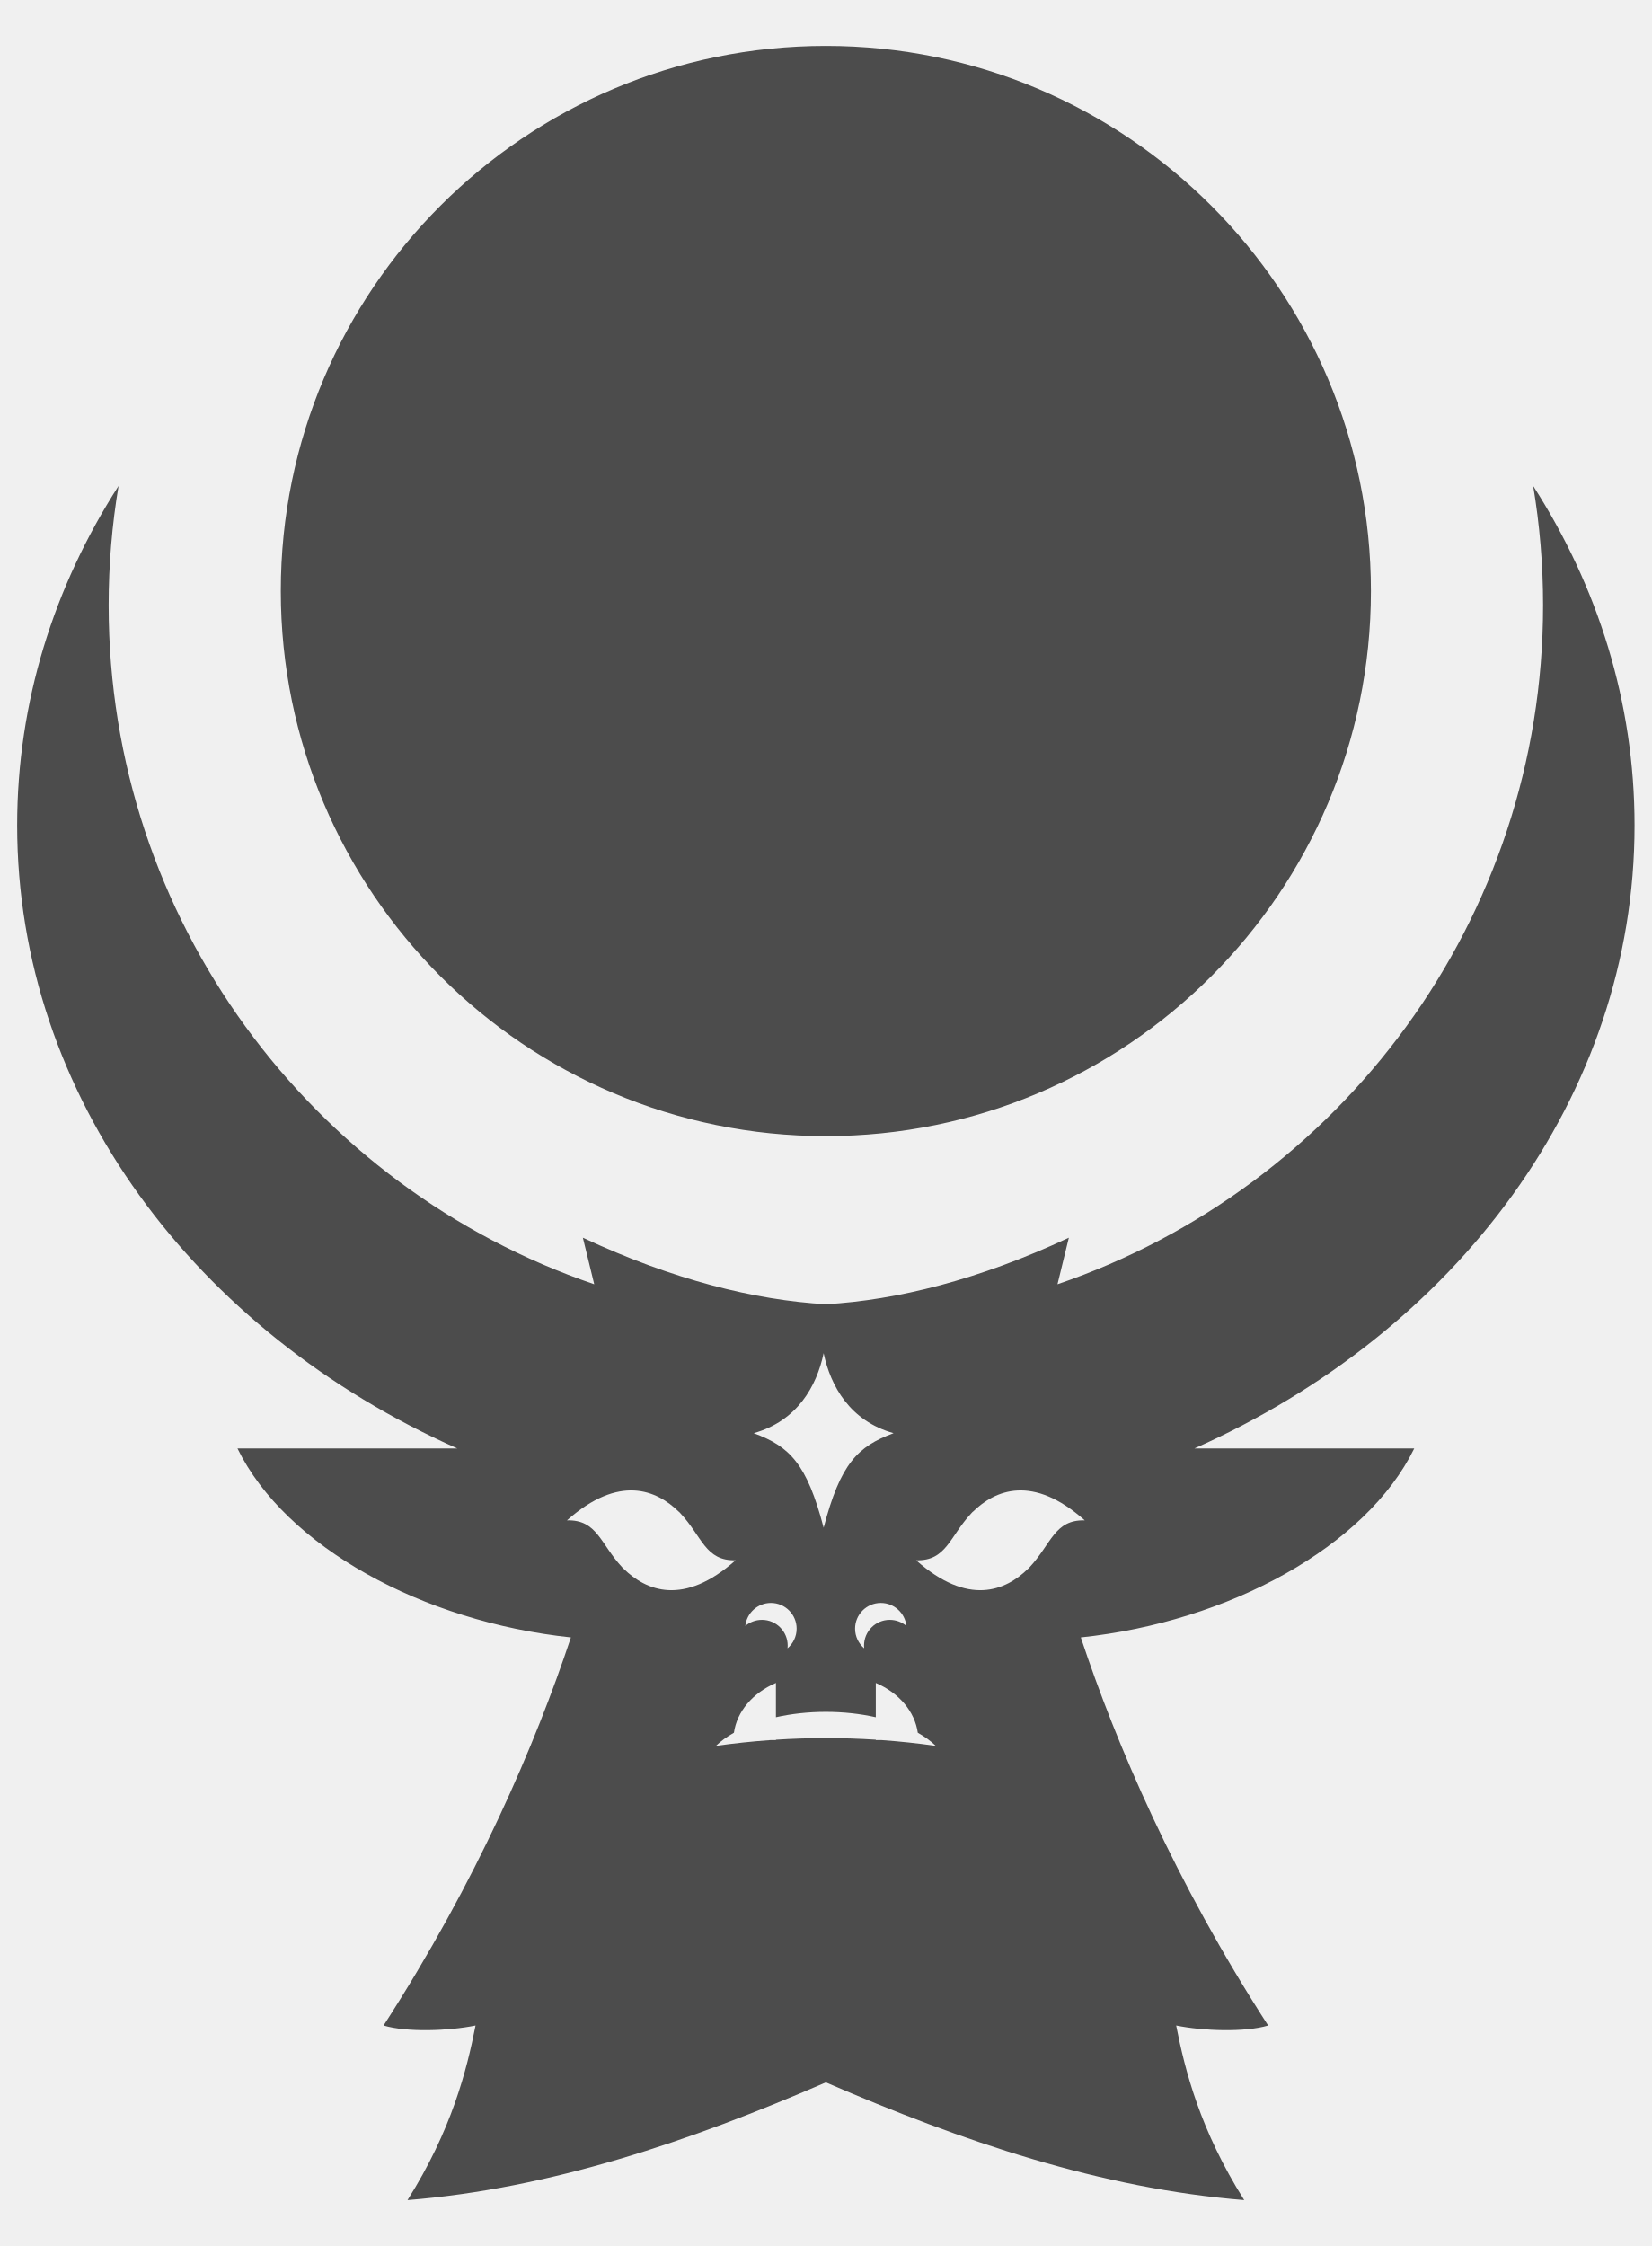
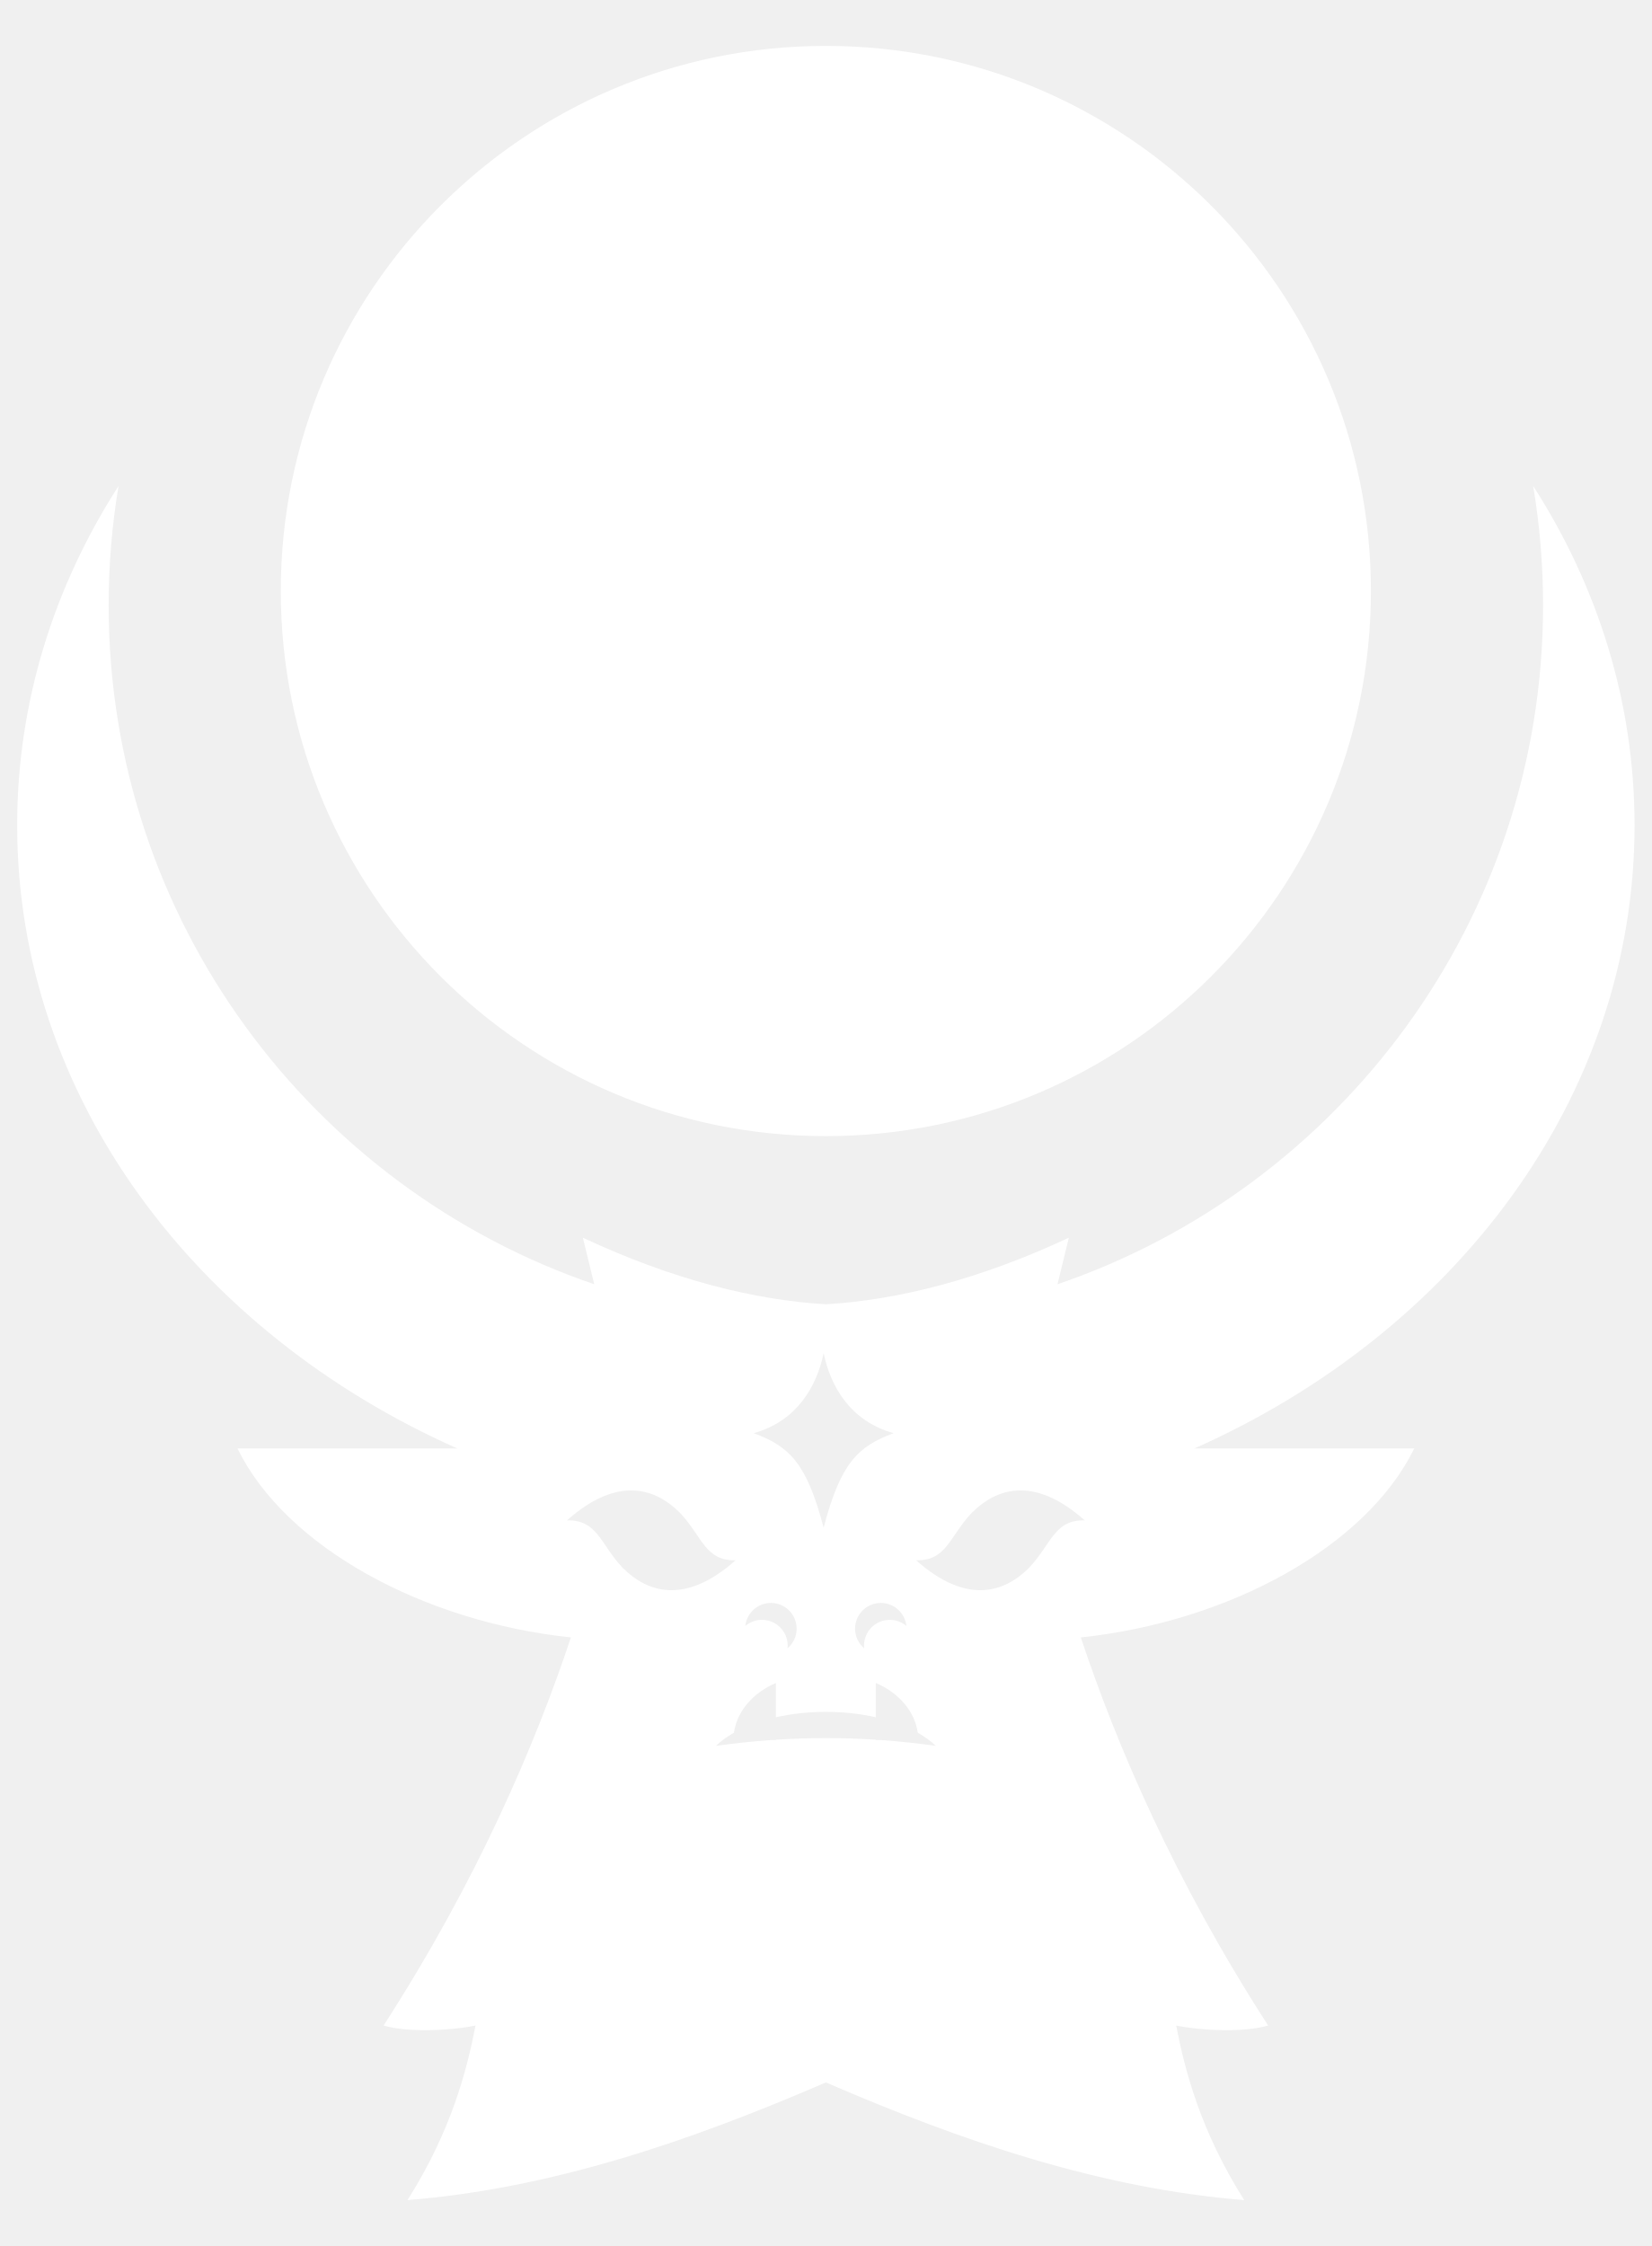
<svg xmlns="http://www.w3.org/2000/svg" width="100%" height="100%" viewBox="0 0 848 1153" version="1.1" xml:space="preserve" style="fill-rule:evenodd;clip-rule:evenodd;stroke-linejoin:round;stroke-miterlimit:2;">
  <g id="monsters" transform="matrix(0.828125,0,0,0.750651,0,0)">
    <rect x="0" y="0" width="1024" height="1536" style="fill:none;" />
    <g transform="matrix(1.207547,0,0,1.332177,0,0)">
      <g transform="matrix(2.81241,0,0,2.81241,-1503.907,-544.5425)">
        <g id="final-beasto">
-           <path d="M618.22,458.012C570.531,436.821 537.872,393.822 537.872,344.272C537.872,321.8 544.589,300.676 556.38,282.321C555.191,289.406 554.573,296.683 554.573,304.103C554.573,361.57 591.677,410.44 643.216,428.041L641.142,419.544C657.539,427.221 672.549,430.947 685.5,431.691C698.451,430.947 713.461,427.221 729.858,419.544L727.784,428.041C779.323,410.44 816.427,361.57 816.427,304.103C816.427,296.683 815.809,289.406 814.62,282.321C826.411,300.676 833.128,321.8 833.128,344.272C833.128,393.822 800.469,436.821 752.78,458.012L792.91,458.012C784.143,475.933 759.122,489.64 732.04,492.505C738.543,512.03 749.137,536.866 766.239,563.345C762.016,564.61 754.303,564.341 749.45,563.345C751.032,571.447 753.814,582.461 761.871,595.211C735.71,593.111 710.382,584.499 685.5,573.729C660.618,584.499 635.29,593.111 609.129,595.211C617.186,582.461 619.968,571.447 621.55,563.345C616.697,564.341 608.984,564.61 604.761,563.345C621.863,536.866 632.457,512.03 638.96,492.505C611.878,489.64 586.857,475.933 578.09,458.012L618.22,458.012ZM675.382,511.245L676.385,511.245L676.385,511.177C682.449,510.787 688.526,510.783 694.615,511.173L694.615,511.245L695.677,511.245C698.97,511.481 702.267,511.832 705.568,512.3C704.661,511.42 703.553,510.616 702.281,509.899C701.738,506.062 698.895,502.647 694.615,500.814L694.615,507.074C691.789,506.438 688.694,506.093 685.5,506.093C682.306,506.093 679.211,506.438 676.385,507.074L676.385,500.814C672.105,502.647 669.262,506.062 668.719,509.899C667.447,510.616 666.339,511.42 665.432,512.3C668.745,511.834 672.062,511.482 675.382,511.245ZM701.973,478.42C711.483,486.872 718.322,483.987 722.409,479.971C722.411,479.972 722.427,479.98 722.427,479.98C722.502,479.903 722.569,479.824 722.643,479.746C722.654,479.734 722.667,479.723 722.68,479.71L722.678,479.708C726.66,475.464 727.21,470.992 732.757,471.138C723.247,462.687 716.408,465.571 712.322,469.586C712.32,469.585 712.304,469.577 712.304,469.577C712.228,469.655 712.163,469.733 712.088,469.811L712.052,469.846L712.052,469.851C708.072,474.093 707.52,478.567 701.973,478.42ZM669.027,478.42C663.48,478.567 662.928,474.093 658.948,469.851L658.948,469.846L658.912,469.811C658.837,469.733 658.772,469.655 658.696,469.577C658.696,469.577 658.68,469.585 658.678,469.586C654.592,465.571 647.753,462.687 638.243,471.138C643.79,470.992 644.34,475.464 648.322,479.708L648.32,479.71C648.333,479.723 648.346,479.734 648.357,479.746C648.431,479.824 648.498,479.903 648.573,479.98C648.573,479.98 648.589,479.972 648.591,479.971C652.678,483.987 659.517,486.872 669.027,478.42ZM700.202,490.409C699.953,488.05 697.955,486.209 695.53,486.209C692.938,486.209 690.833,488.314 690.833,490.906C690.833,492.341 691.478,493.627 692.494,494.489C692.477,494.326 692.468,494.16 692.468,493.992C692.468,491.399 694.573,489.294 697.165,489.294C698.323,489.294 699.383,489.714 700.202,490.409ZM697.862,455.222C689.914,452.999 686.363,446.645 685.097,440.631L685.097,440.612L685.095,440.621L685.093,440.612L685.093,440.631C683.826,446.645 680.275,452.999 672.328,455.222C678.879,457.647 682.02,460.744 685.093,472.475L685.093,472.491L685.095,472.483L685.097,472.491L685.097,472.475C688.17,460.744 691.311,457.647 697.862,455.222ZM670.798,490.409C671.617,489.714 672.677,489.294 673.835,489.294C676.427,489.294 678.532,491.399 678.532,493.992C678.532,494.16 678.523,494.326 678.506,494.489C679.522,493.627 680.167,492.341 680.167,490.906C680.167,488.314 678.062,486.209 675.47,486.209C673.045,486.209 671.047,488.05 670.798,490.409ZM685.5,202C740.416,202 785,246.584 785,301.5C785,356.416 740.416,401 685.5,401C630.584,401 586,356.416 586,301.5C586,246.584 630.584,202 685.5,202Z" style="fill:rgb(76,76,76);" />
+           <path d="M618.22,458.012C570.531,436.821 537.872,393.822 537.872,344.272C537.872,321.8 544.589,300.676 556.38,282.321C555.191,289.406 554.573,296.683 554.573,304.103C554.573,361.57 591.677,410.44 643.216,428.041L641.142,419.544C657.539,427.221 672.549,430.947 685.5,431.691C698.451,430.947 713.461,427.221 729.858,419.544L727.784,428.041C779.323,410.44 816.427,361.57 816.427,304.103C816.427,296.683 815.809,289.406 814.62,282.321C826.411,300.676 833.128,321.8 833.128,344.272C833.128,393.822 800.469,436.821 752.78,458.012L792.91,458.012C784.143,475.933 759.122,489.64 732.04,492.505C738.543,512.03 749.137,536.866 766.239,563.345C762.016,564.61 754.303,564.341 749.45,563.345C751.032,571.447 753.814,582.461 761.871,595.211C735.71,593.111 710.382,584.499 685.5,573.729C660.618,584.499 635.29,593.111 609.129,595.211C617.186,582.461 619.968,571.447 621.55,563.345C616.697,564.341 608.984,564.61 604.761,563.345C621.863,536.866 632.457,512.03 638.96,492.505C611.878,489.64 586.857,475.933 578.09,458.012L618.22,458.012ZM675.382,511.245L676.385,511.245L676.385,511.177C682.449,510.787 688.526,510.783 694.615,511.173L694.615,511.245L695.677,511.245C698.97,511.481 702.267,511.832 705.568,512.3C704.661,511.42 703.553,510.616 702.281,509.899C701.738,506.062 698.895,502.647 694.615,500.814L694.615,507.074C691.789,506.438 688.694,506.093 685.5,506.093C682.306,506.093 679.211,506.438 676.385,507.074L676.385,500.814C672.105,502.647 669.262,506.062 668.719,509.899C667.447,510.616 666.339,511.42 665.432,512.3C668.745,511.834 672.062,511.482 675.382,511.245ZM701.973,478.42C711.483,486.872 718.322,483.987 722.409,479.971C722.411,479.972 722.427,479.98 722.427,479.98C722.502,479.903 722.569,479.824 722.643,479.746C722.654,479.734 722.667,479.723 722.68,479.71L722.678,479.708C726.66,475.464 727.21,470.992 732.757,471.138C723.247,462.687 716.408,465.571 712.322,469.586C712.32,469.585 712.304,469.577 712.304,469.577C712.228,469.655 712.163,469.733 712.088,469.811L712.052,469.846L712.052,469.851C708.072,474.093 707.52,478.567 701.973,478.42ZM669.027,478.42C663.48,478.567 662.928,474.093 658.948,469.851L658.948,469.846L658.912,469.811C658.837,469.733 658.772,469.655 658.696,469.577C658.696,469.577 658.68,469.585 658.678,469.586C654.592,465.571 647.753,462.687 638.243,471.138C643.79,470.992 644.34,475.464 648.322,479.708L648.32,479.71C648.333,479.723 648.346,479.734 648.357,479.746C648.431,479.824 648.498,479.903 648.573,479.98C648.573,479.98 648.589,479.972 648.591,479.971C652.678,483.987 659.517,486.872 669.027,478.42ZM700.202,490.409C699.953,488.05 697.955,486.209 695.53,486.209C692.938,486.209 690.833,488.314 690.833,490.906C690.833,492.341 691.478,493.627 692.494,494.489C692.477,494.326 692.468,494.16 692.468,493.992C692.468,491.399 694.573,489.294 697.165,489.294C698.323,489.294 699.383,489.714 700.202,490.409ZM697.862,455.222C689.914,452.999 686.363,446.645 685.097,440.631L685.097,440.612L685.095,440.621L685.093,440.612L685.093,440.631C683.826,446.645 680.275,452.999 672.328,455.222C678.879,457.647 682.02,460.744 685.093,472.475L685.093,472.491L685.095,472.483L685.097,472.491L685.097,472.475C688.17,460.744 691.311,457.647 697.862,455.222ZM670.798,490.409C671.617,489.714 672.677,489.294 673.835,489.294C676.427,489.294 678.532,491.399 678.532,493.992C678.532,494.16 678.523,494.326 678.506,494.489C679.522,493.627 680.167,492.341 680.167,490.906C680.167,488.314 678.062,486.209 675.47,486.209C673.045,486.209 671.047,488.05 670.798,490.409ZM685.5,202C740.416,202 785,246.584 785,301.5C785,356.416 740.416,401 685.5,401C630.584,401 586,356.416 586,301.5C586,246.584 630.584,202 685.5,202Z" style="fill:white;" />
        </g>
      </g>
    </g>
  </g>
</svg>
